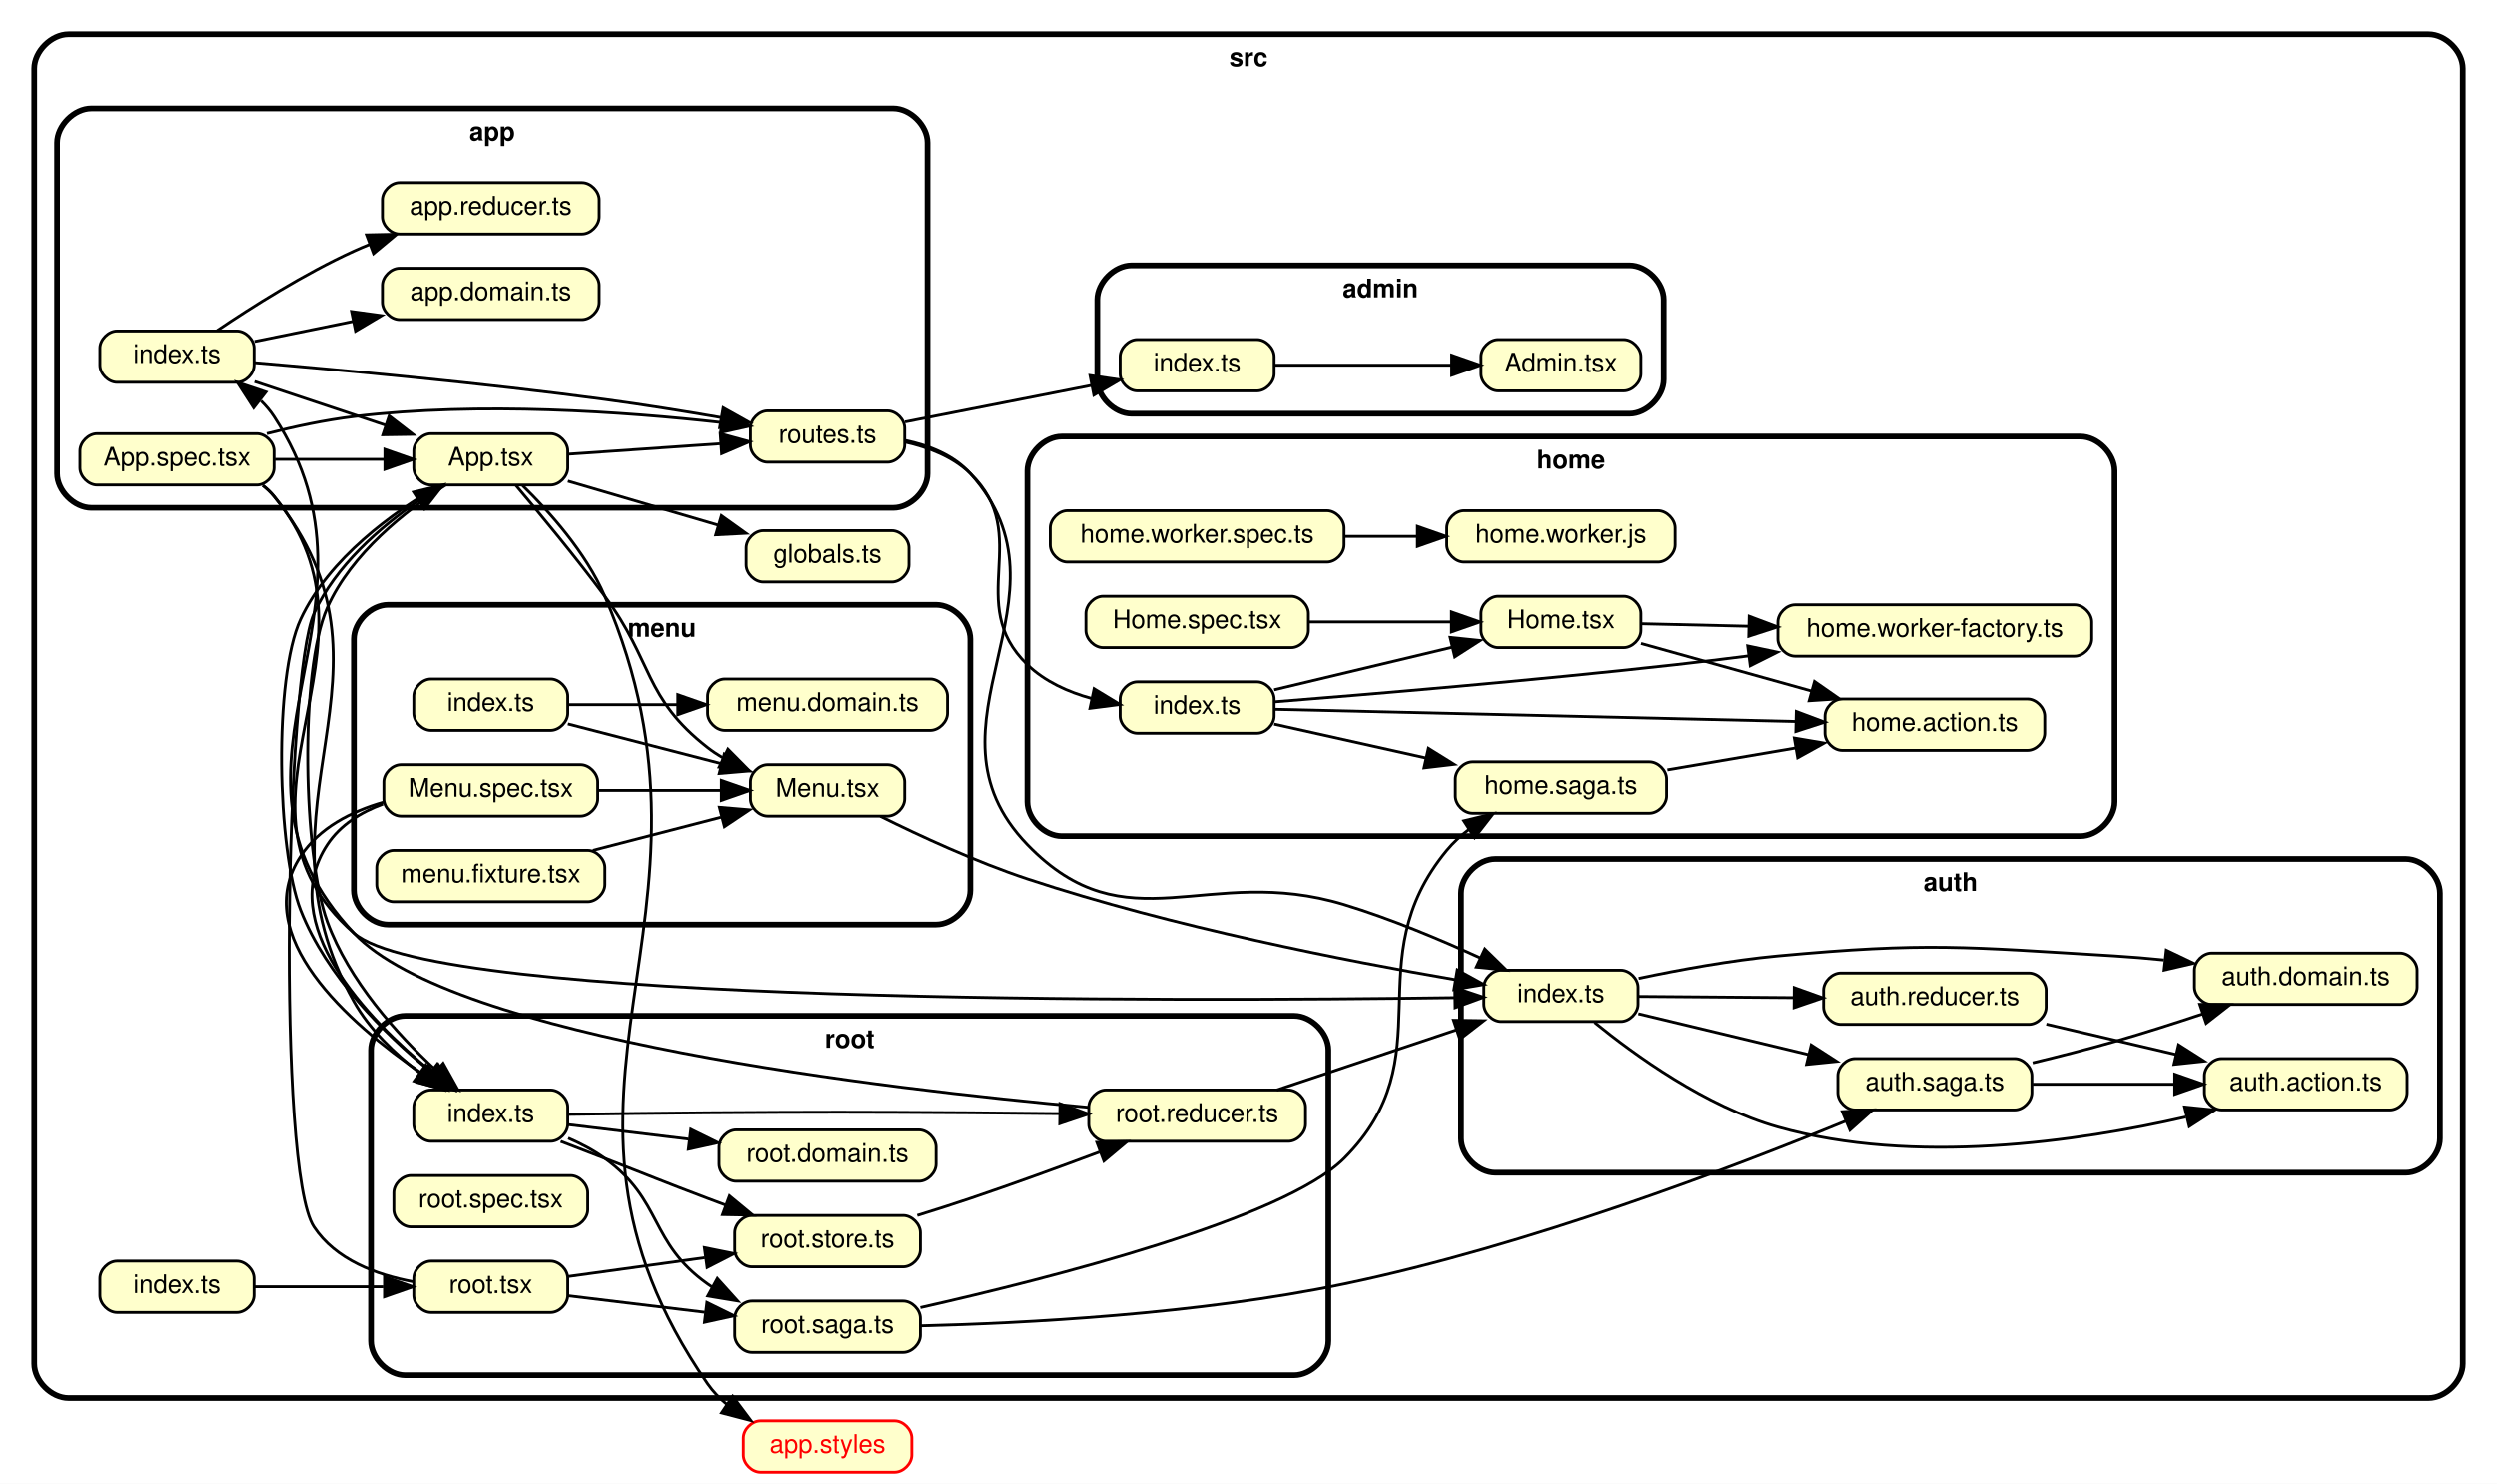
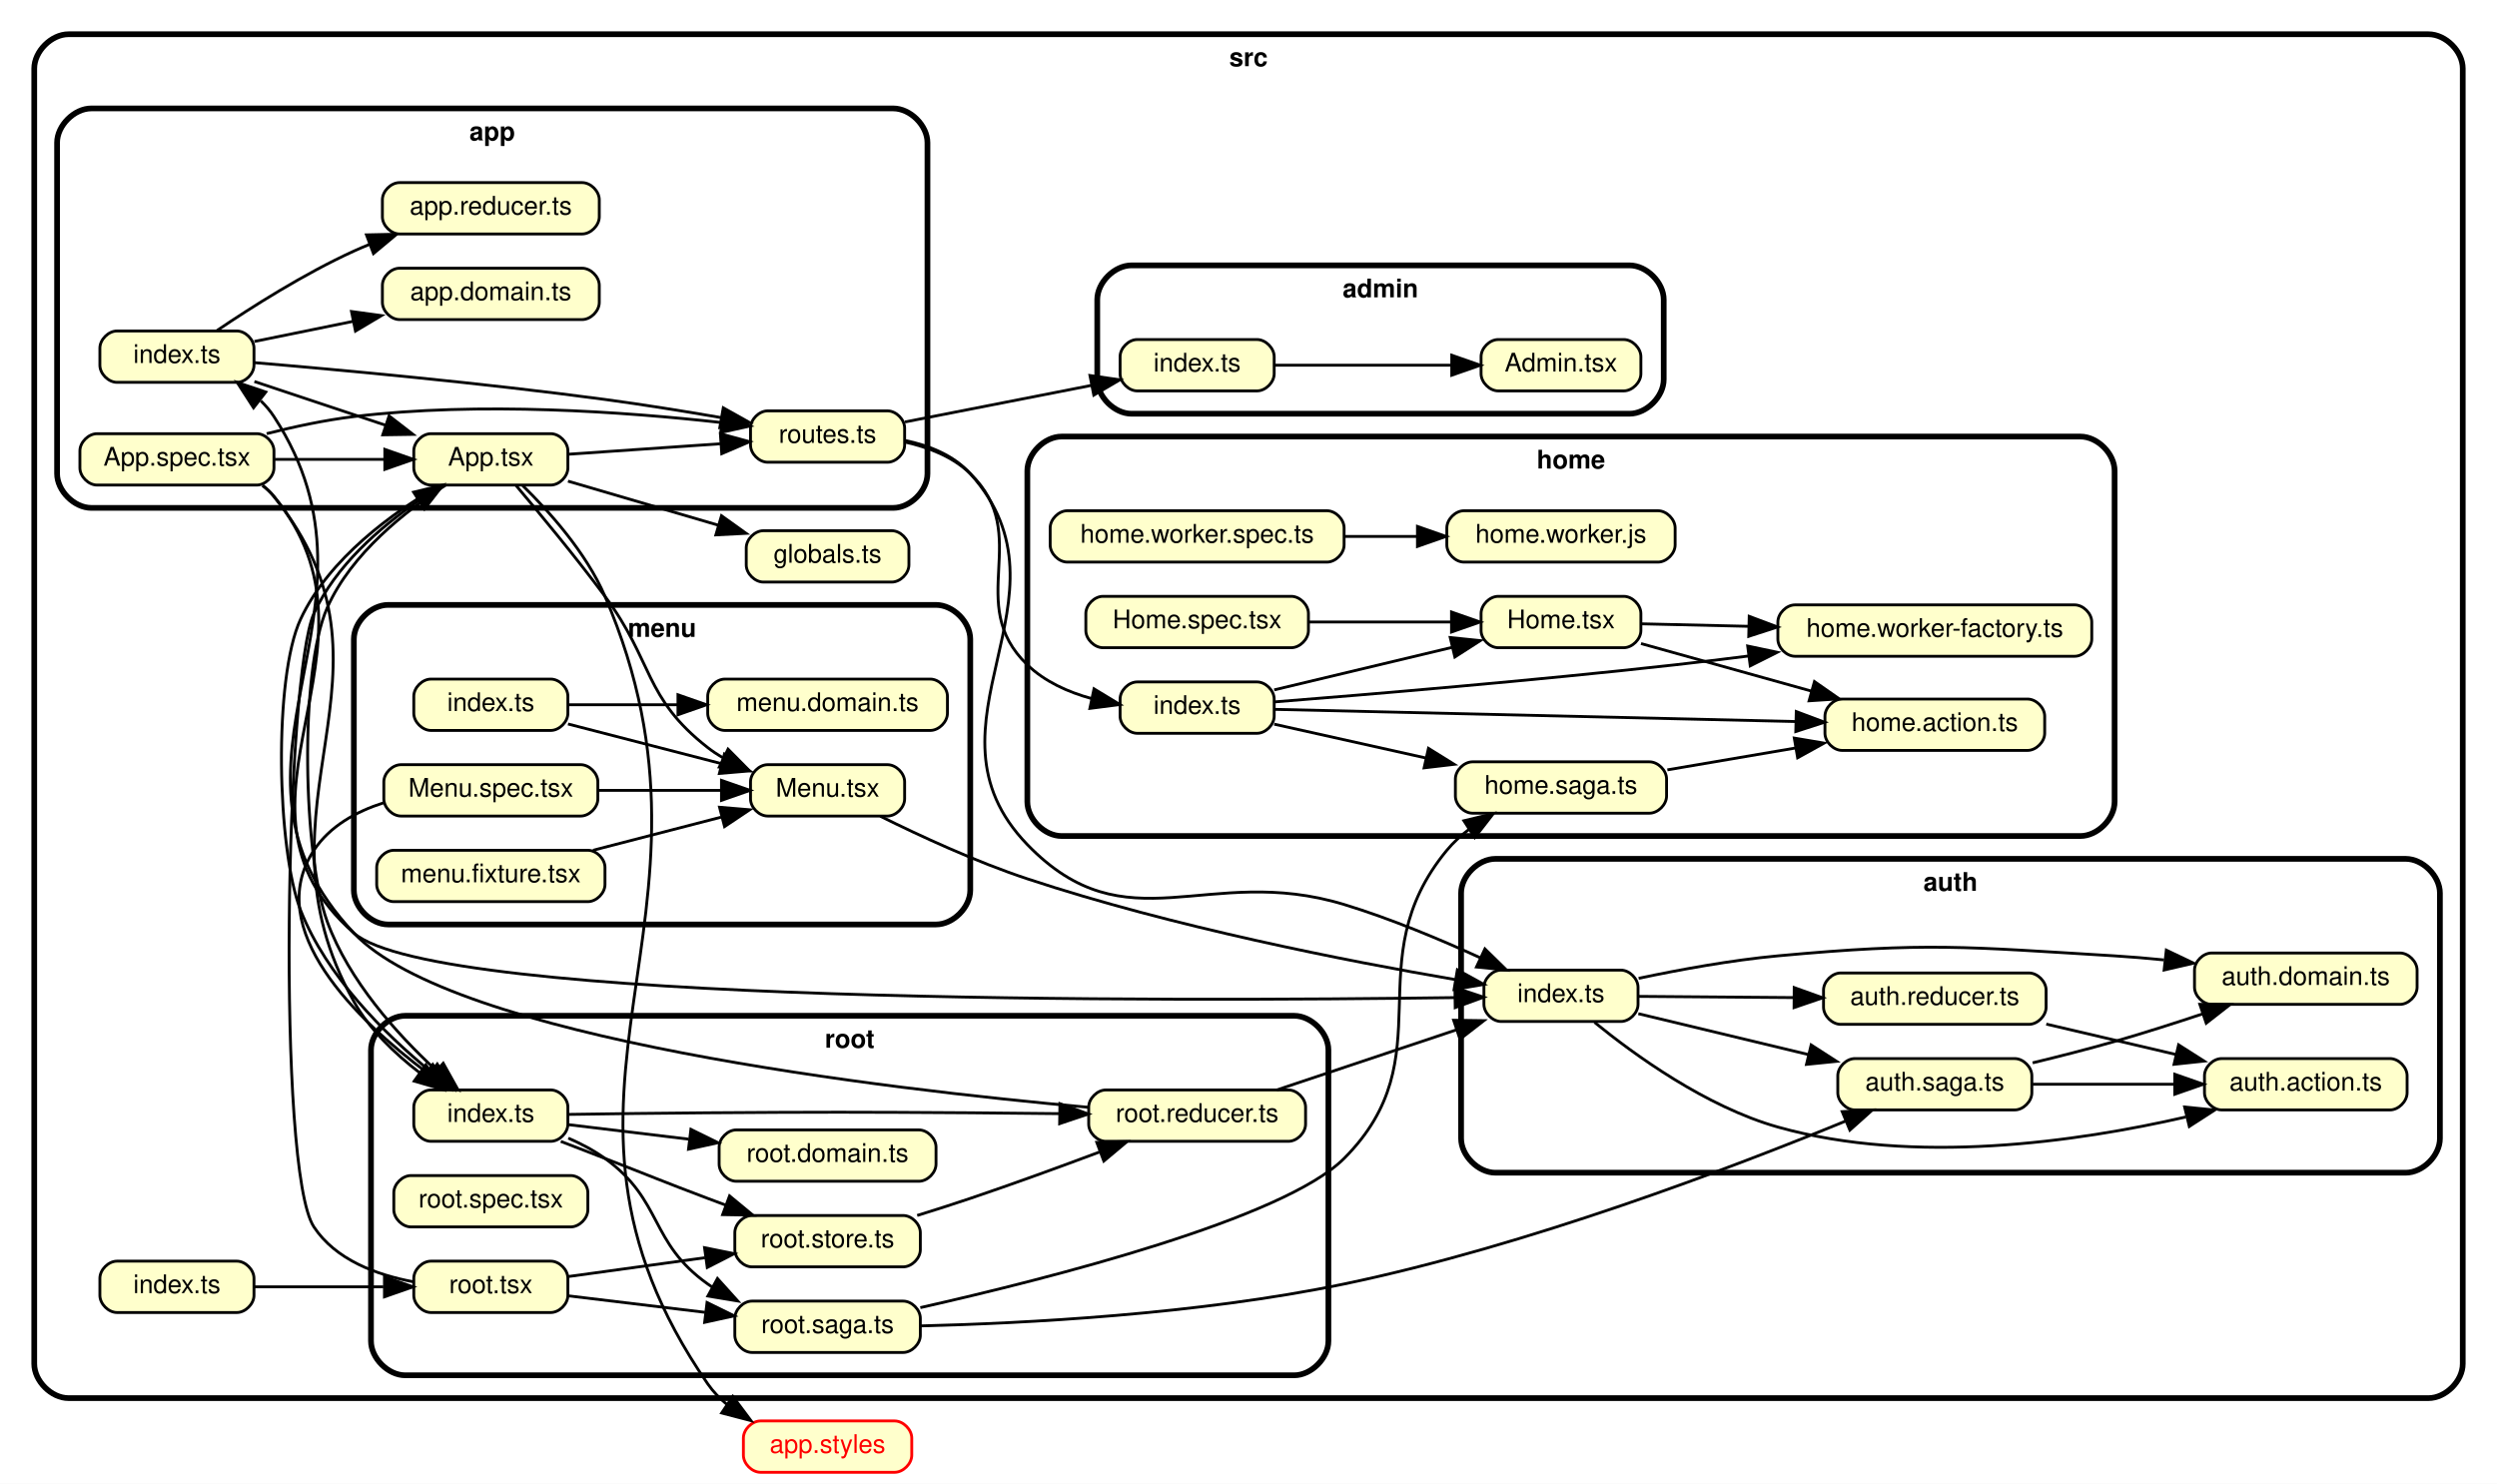
<svg xmlns="http://www.w3.org/2000/svg" xmlns:xlink="http://www.w3.org/1999/xlink" width="875pt" height="520pt" viewBox="0.00 0.00 875.00 520.00">
  <g id="graph0" class="graph" transform="scale(1 1) rotate(0) translate(4 516)">
    <polygon fill="white" stroke="none" points="-4,4 -4,-516 871,-516 871,4 -4,4" />
    <g id="clust1" class="cluster">
      <path fill="none" stroke="black" stroke-width="2" d="M20,-26C20,-26 847,-26 847,-26 853,-26 859,-32 859,-38 859,-38 859,-492 859,-492 859,-498 853,-504 847,-504 847,-504 20,-504 20,-504 14,-504 8,-498 8,-492 8,-492 8,-38 8,-38 8,-32 14,-26 20,-26" />
      <text text-anchor="middle" x="433.5" y="-492.8" font-family="Helvetica,sans-Serif" font-weight="bold" font-size="9.00">src</text>
    </g>
+     <g id="clust3" class="cluster">
+       <path fill="none" stroke="black" stroke-width="2" d="M28,-338C28,-338 309,-338 309,-338 315,-338 321,-344 321,-350 321,-350 321,-466 321,-466 321,-472 315,-478 309,-478 309,-478 28,-478 28,-478 22,-478 16,-472 16,-466 16,-466 16,-350 16,-350 16,-344 22,-338 28,-338" />
+       <text text-anchor="middle" x="168.5" y="-466.8" font-family="Helvetica,sans-Serif" font-weight="bold" font-size="9.00">app</text>
+     </g>
    <g id="clust2" class="cluster">
      <path fill="none" stroke="black" stroke-width="2" d="M392.5,-371C392.5,-371 567,-371 567,-371 573,-371 579,-377 579,-383 579,-383 579,-411 579,-411 579,-417 573,-423 567,-423 567,-423 392.5,-423 392.5,-423 386.5,-423 380.5,-417 380.5,-411 380.5,-411 380.5,-383 380.5,-383 380.5,-377 386.5,-371 392.5,-371" />
      <text text-anchor="middle" x="479.75" y="-411.8" font-family="Helvetica,sans-Serif" font-weight="bold" font-size="9.00">admin</text>
    </g>
-     <g id="clust3" class="cluster">
-       <path fill="none" stroke="black" stroke-width="2" d="M28,-338C28,-338 309,-338 309,-338 315,-338 321,-344 321,-350 321,-350 321,-466 321,-466 321,-472 315,-478 309,-478 309,-478 28,-478 28,-478 22,-478 16,-472 16,-466 16,-466 16,-350 16,-350 16,-344 22,-338 28,-338" />
-       <text text-anchor="middle" x="168.5" y="-466.8" font-family="Helvetica,sans-Serif" font-weight="bold" font-size="9.00">app</text>
+     <g id="clust5" class="cluster">
+       <path fill="none" stroke="black" stroke-width="2" d="M368,-223C368,-223 725,-223 725,-223 731,-223 737,-229 737,-235 737,-235 737,-351 737,-351 737,-357 731,-363 725,-363 725,-363 368,-363 368,-363 362,-363 356,-357 356,-351 356,-351 356,-235 356,-235 356,-229 362,-223 368,-223" />
+       <text text-anchor="middle" x="546.5" y="-351.8" font-family="Helvetica,sans-Serif" font-weight="bold" font-size="9.00">home</text>
    </g>
    <g id="clust4" class="cluster">
      <path fill="none" stroke="black" stroke-width="2" d="M520,-105C520,-105 839,-105 839,-105 845,-105 851,-111 851,-117 851,-117 851,-203 851,-203 851,-209 845,-215 839,-215 839,-215 520,-215 520,-215 514,-215 508,-209 508,-203 508,-203 508,-117 508,-117 508,-111 514,-105 520,-105" />
      <text text-anchor="middle" x="679.5" y="-203.8" font-family="Helvetica,sans-Serif" font-weight="bold" font-size="9.00">auth</text>
    </g>
-     <g id="clust5" class="cluster">
-       <path fill="none" stroke="black" stroke-width="2" d="M368,-223C368,-223 725,-223 725,-223 731,-223 737,-229 737,-235 737,-235 737,-351 737,-351 737,-357 731,-363 725,-363 725,-363 368,-363 368,-363 362,-363 356,-357 356,-351 356,-351 356,-235 356,-235 356,-229 362,-223 368,-223" />
-       <text text-anchor="middle" x="546.5" y="-351.8" font-family="Helvetica,sans-Serif" font-weight="bold" font-size="9.00">home</text>
+     <g id="clust7" class="cluster">
+       <path fill="none" stroke="black" stroke-width="2" d="M138,-34C138,-34 449.5,-34 449.5,-34 455.5,-34 461.5,-40 461.5,-46 461.5,-46 461.5,-148 461.5,-148 461.5,-154 455.5,-160 449.5,-160 449.5,-160 138,-160 138,-160 132,-160 126,-154 126,-148 126,-148 126,-46 126,-46 126,-40 132,-34 138,-34" />
+       <text text-anchor="middle" x="293.75" y="-148.8" font-family="Helvetica,sans-Serif" font-weight="bold" font-size="9.00">root</text>
    </g>
    <g id="clust6" class="cluster">
      <path fill="none" stroke="black" stroke-width="2" d="M132,-192C132,-192 324,-192 324,-192 330,-192 336,-198 336,-204 336,-204 336,-292 336,-292 336,-298 330,-304 324,-304 324,-304 132,-304 132,-304 126,-304 120,-298 120,-292 120,-292 120,-204 120,-204 120,-198 126,-192 132,-192" />
      <text text-anchor="middle" x="228" y="-292.8" font-family="Helvetica,sans-Serif" font-weight="bold" font-size="9.00">menu</text>
-     </g>
-     <g id="clust7" class="cluster">
-       <path fill="none" stroke="black" stroke-width="2" d="M138,-34C138,-34 449.5,-34 449.5,-34 455.5,-34 461.5,-40 461.5,-46 461.5,-46 461.5,-148 461.5,-148 461.5,-154 455.5,-160 449.5,-160 449.5,-160 138,-160 138,-160 132,-160 126,-154 126,-148 126,-148 126,-46 126,-46 126,-40 132,-34 138,-34" />
-       <text text-anchor="middle" x="293.75" y="-148.8" font-family="Helvetica,sans-Serif" font-weight="bold" font-size="9.00">root</text>
    </g>
    <g id="node1" class="node">
      <path fill="#ffffcc" stroke="red" d="M309.5,-18C309.5,-18 262.5,-18 262.5,-18 259.5,-18 256.5,-15 256.5,-12 256.5,-12 256.5,-6 256.5,-6 256.5,-3 259.5,-0 262.5,-0 262.5,-0 309.5,-0 309.5,-0 312.5,-0 315.5,-3 315.5,-6 315.5,-6 315.5,-12 315.5,-12 315.5,-15 312.5,-18 309.5,-18" />
      <text text-anchor="middle" x="286" y="-6.8" font-family="Helvetica,sans-Serif" font-size="9.00" fill="red">app.styles</text>
    </g>
    <g id="node2" class="node">
      <g id="a_node2">
        <a xlink:href="src/admin/Admin.tsx" xlink:title="Admin.tsx">
          <path fill="#ffffcc" stroke="black" d="M565,-397C565,-397 521,-397 521,-397 518,-397 515,-394 515,-391 515,-391 515,-385 515,-385 515,-382 518,-379 521,-379 521,-379 565,-379 565,-379 568,-379 571,-382 571,-385 571,-385 571,-391 571,-391 571,-394 568,-397 565,-397" />
          <text text-anchor="middle" x="543" y="-385.8" font-family="Helvetica,sans-Serif" font-size="9.00">Admin.tsx</text>
        </a>
      </g>
    </g>
    <g id="node3" class="node">
      <g id="a_node3">
        <a xlink:href="src/admin/index.ts" xlink:title="index.ts">
          <path fill="#ffffcc" stroke="black" d="M436.5,-397C436.5,-397 394.5,-397 394.5,-397 391.5,-397 388.5,-394 388.5,-391 388.5,-391 388.5,-385 388.5,-385 388.5,-382 391.5,-379 394.5,-379 394.5,-379 436.5,-379 436.5,-379 439.5,-379 442.5,-382 442.5,-385 442.5,-385 442.5,-391 442.5,-391 442.5,-394 439.5,-397 436.5,-397" />
          <text text-anchor="middle" x="415.5" y="-385.8" font-family="Helvetica,sans-Serif" font-size="9.00">index.ts</text>
        </a>
      </g>
    </g>
    <g id="edge1" class="edge">
      <path fill="none" stroke="black" d="M442.504,-388C460.479,-388 484.665,-388 504.69,-388" />
      <polygon fill="black" stroke="black" points="504.727,-391.5 514.727,-388 504.727,-384.5 504.727,-391.5" />
    </g>
    <g id="node4" class="node">
      <g id="a_node4">
        <a xlink:href="src/app/App.spec.tsx" xlink:title="App.spec.tsx">
          <path fill="#ffffcc" stroke="black" d="M86,-364C86,-364 30,-364 30,-364 27,-364 24,-361 24,-358 24,-358 24,-352 24,-352 24,-349 27,-346 30,-346 30,-346 86,-346 86,-346 89,-346 92,-349 92,-352 92,-352 92,-358 92,-358 92,-361 89,-364 86,-364" />
          <text text-anchor="middle" x="58" y="-352.8" font-family="Helvetica,sans-Serif" font-size="9.00">App.spec.tsx</text>
        </a>
      </g>
    </g>
    <g id="node5" class="node">
      <g id="a_node5">
        <a xlink:href="src/app/App.tsx" xlink:title="App.tsx">
          <path fill="#ffffcc" stroke="black" d="M189,-364C189,-364 147,-364 147,-364 144,-364 141,-361 141,-358 141,-358 141,-352 141,-352 141,-349 144,-346 147,-346 147,-346 189,-346 189,-346 192,-346 195,-349 195,-352 195,-352 195,-358 195,-358 195,-361 192,-364 189,-364" />
          <text text-anchor="middle" x="168" y="-352.8" font-family="Helvetica,sans-Serif" font-size="9.00">App.tsx</text>
        </a>
      </g>
    </g>
    <g id="edge4" class="edge">
      <path fill="none" stroke="black" d="M92.285,-355C104.487,-355 118.352,-355 130.797,-355" />
      <polygon fill="black" stroke="black" points="130.85,-358.5 140.85,-355 130.85,-351.5 130.85,-358.5" />
    </g>
    <g id="node9" class="node">
      <g id="a_node9">
        <a xlink:href="src/app/routes.ts" xlink:title="routes.ts">
          <path fill="#ffffcc" stroke="black" d="M307,-372C307,-372 265,-372 265,-372 262,-372 259,-369 259,-366 259,-366 259,-360 259,-360 259,-357 262,-354 265,-354 265,-354 307,-354 307,-354 310,-354 313,-357 313,-360 313,-360 313,-366 313,-366 313,-369 310,-372 307,-372" />
          <text text-anchor="middle" x="286" y="-360.8" font-family="Helvetica,sans-Serif" font-size="9.00">routes.ts</text>
        </a>
      </g>
    </g>
    <g id="edge5" class="edge">
      <path fill="none" stroke="black" d="M89.452,-364.016C99.128,-366.467 109.931,-368.78 120,-370 164.048,-375.336 215.136,-371.663 248.657,-367.923" />
      <polygon fill="black" stroke="black" points="249.37,-371.363 258.892,-366.717 248.551,-364.411 249.37,-371.363" />
    </g>
    <g id="node14" class="node">
      <g id="a_node14">
        <a xlink:href="src/auth/index.ts" xlink:title="index.ts">
          <path fill="#ffffcc" stroke="black" d="M564,-176C564,-176 522,-176 522,-176 519,-176 516,-173 516,-170 516,-170 516,-164 516,-164 516,-161 519,-158 522,-158 522,-158 564,-158 564,-158 567,-158 570,-161 570,-164 570,-164 570,-170 570,-170 570,-173 567,-176 564,-176" />
          <text text-anchor="middle" x="543" y="-164.8" font-family="Helvetica,sans-Serif" font-size="9.00">index.ts</text>
        </a>
      </g>
    </g>
    <g id="edge2" class="edge">
      <path fill="none" stroke="black" d="M88.003,-345.83C89.475,-344.698 90.827,-343.427 92,-342 135.911,-288.608 68.071,-234.632 120,-189 148.617,-163.853 408.614,-165.03 505.677,-166.369" />
      <polygon fill="black" stroke="black" points="505.835,-169.871 515.885,-166.519 505.938,-162.872 505.835,-169.871" />
    </g>
    <g id="node30" class="node">
      <g id="a_node30">
        <a xlink:href="src/root/index.ts" xlink:title="index.ts">
          <path fill="#ffffcc" stroke="black" d="M189,-134C189,-134 147,-134 147,-134 144,-134 141,-131 141,-128 141,-128 141,-122 141,-122 141,-119 144,-116 147,-116 147,-116 189,-116 189,-116 192,-116 195,-119 195,-122 195,-122 195,-128 195,-128 195,-131 192,-134 189,-134" />
          <text text-anchor="middle" x="168" y="-122.8" font-family="Helvetica,sans-Serif" font-size="9.00">index.ts</text>
        </a>
      </g>
    </g>
    <g id="edge3" class="edge">
      <path fill="none" stroke="black" d="M88.044,-345.862C89.505,-344.722 90.844,-343.441 92,-342 141.845,-279.881 81.03,-234.459 120,-165 125.505,-155.188 134.401,-146.696 142.98,-140.092" />
      <polygon fill="black" stroke="black" points="145.213,-142.798 151.316,-134.137 141.144,-137.102 145.213,-142.798" />
    </g>
    <g id="edge9" class="edge">
      <path fill="none" stroke="black" d="M179.175,-345.794C188.35,-336.846 201.385,-322.388 208,-307 256.857,-193.351 173.742,-132.818 244,-31 245.881,-28.274 248.211,-25.857 250.798,-23.72" />
      <polygon fill="black" stroke="black" points="252.789,-26.599 259.139,-18.118 248.886,-20.788 252.789,-26.599" />
    </g>
    <g id="edge10" class="edge">
      <path fill="none" stroke="black" d="M195.033,-356.795C210.743,-357.879 231.003,-359.276 248.319,-360.47" />
      <polygon fill="black" stroke="black" points="248.436,-363.987 258.653,-361.183 248.917,-357.003 248.436,-363.987" />
    </g>
    <g id="node15" class="node">
      <g id="a_node15">
        <a xlink:href="src/globals.ts" xlink:title="globals.ts">
          <path fill="#ffffcc" stroke="black" d="M308.5,-330C308.5,-330 263.5,-330 263.5,-330 260.5,-330 257.5,-327 257.5,-324 257.5,-324 257.5,-318 257.5,-318 257.5,-315 260.5,-312 263.5,-312 263.5,-312 308.5,-312 308.5,-312 311.5,-312 314.5,-315 314.5,-318 314.5,-318 314.5,-324 314.5,-324 314.5,-327 311.5,-330 308.5,-330" />
          <text text-anchor="middle" x="286" y="-318.8" font-family="Helvetica,sans-Serif" font-size="9.00">globals.ts</text>
        </a>
      </g>
    </g>
    <g id="edge6" class="edge">
      <path fill="none" stroke="black" d="M195.033,-347.37C210.556,-342.82 230.522,-336.968 247.7,-331.933" />
      <polygon fill="black" stroke="black" points="248.825,-335.25 257.437,-329.079 246.856,-328.533 248.825,-335.25" />
    </g>
    <g id="node26" class="node">
      <g id="a_node26">
        <a xlink:href="src/menu/Menu.tsx" xlink:title="Menu.tsx">
          <path fill="#ffffcc" stroke="black" d="M307,-248C307,-248 265,-248 265,-248 262,-248 259,-245 259,-242 259,-242 259,-236 259,-236 259,-233 262,-230 265,-230 265,-230 307,-230 307,-230 310,-230 313,-233 313,-236 313,-236 313,-242 313,-242 313,-245 310,-248 307,-248" />
          <text text-anchor="middle" x="286" y="-236.8" font-family="Helvetica,sans-Serif" font-size="9.00">Menu.tsx</text>
        </a>
      </g>
    </g>
    <g id="edge7" class="edge">
      <path fill="none" stroke="black" d="M176.714,-345.983C184.759,-336.472 197.619,-320.957 208,-307 224.994,-284.151 221.547,-271.514 244,-254 245.614,-252.741 247.343,-251.581 249.146,-250.513" />
      <polygon fill="black" stroke="black" points="251.126,-253.441 258.574,-245.906 248.053,-247.152 251.126,-253.441" />
    </g>
    <g id="edge8" class="edge">
      <path fill="none" stroke="black" d="M149.989,-345.825C133.87,-336.493 111.293,-320.374 101.333,-299 91.759,-278.454 93.063,-218.104 101.333,-197 110.406,-173.848 130.807,-153.689 146.668,-140.638" />
      <polygon fill="black" stroke="black" points="149.222,-143.082 154.912,-134.145 144.89,-137.583 149.222,-143.082" />
      <path fill="none" stroke="black" d="M152.209,-345.997C138.342,-337.089 119.104,-322.043 110.667,-303 100.765,-280.651 102.279,-215.96 110.667,-193 118.214,-172.341 135.112,-153.62 148.618,-141.076" />
      <polygon fill="black" stroke="black" points="151.32,-143.357 156.476,-134.101 146.674,-138.122 151.32,-143.357" />
    </g>
    <g id="node6" class="node">
      <g id="a_node6">
        <a xlink:href="src/app/app.domain.ts" xlink:title="app.domain.ts">
          <path fill="#ffffcc" stroke="black" d="M200,-422C200,-422 136,-422 136,-422 133,-422 130,-419 130,-416 130,-416 130,-410 130,-410 130,-407 133,-404 136,-404 136,-404 200,-404 200,-404 203,-404 206,-407 206,-410 206,-410 206,-416 206,-416 206,-419 203,-422 200,-422" />
          <text text-anchor="middle" x="168" y="-410.8" font-family="Helvetica,sans-Serif" font-size="9.00">app.domain.ts</text>
        </a>
      </g>
    </g>
    <g id="node7" class="node">
      <g id="a_node7">
        <a xlink:href="src/app/app.reducer.ts" xlink:title="app.reducer.ts">
          <path fill="#ffffcc" stroke="black" d="M200,-452C200,-452 136,-452 136,-452 133,-452 130,-449 130,-446 130,-446 130,-440 130,-440 130,-437 133,-434 136,-434 136,-434 200,-434 200,-434 203,-434 206,-437 206,-440 206,-440 206,-446 206,-446 206,-449 203,-452 200,-452" />
          <text text-anchor="middle" x="168" y="-440.8" font-family="Helvetica,sans-Serif" font-size="9.00">app.reducer.ts</text>
        </a>
      </g>
    </g>
    <g id="node8" class="node">
      <g id="a_node8">
        <a xlink:href="src/app/index.ts" xlink:title="index.ts">
          <path fill="#ffffcc" stroke="black" d="M79,-400C79,-400 37,-400 37,-400 34,-400 31,-397 31,-394 31,-394 31,-388 31,-388 31,-385 34,-382 37,-382 37,-382 79,-382 79,-382 82,-382 85,-385 85,-388 85,-388 85,-394 85,-394 85,-397 82,-400 79,-400" />
          <text text-anchor="middle" x="58" y="-388.8" font-family="Helvetica,sans-Serif" font-size="9.00">index.ts</text>
        </a>
      </g>
    </g>
    <g id="edge11" class="edge">
      <path fill="none" stroke="black" d="M85.144,-382.285C98.971,-377.676 116.153,-371.949 131.2,-366.933" />
      <polygon fill="black" stroke="black" points="132.343,-370.242 140.723,-363.759 130.129,-363.601 132.343,-370.242" />
    </g>
    <g id="edge12" class="edge">
      <path fill="none" stroke="black" d="M85.144,-396.326C95.581,-398.452 107.93,-400.967 119.829,-403.391" />
      <polygon fill="black" stroke="black" points="119.17,-406.829 129.667,-405.395 120.567,-399.969 119.17,-406.829" />
    </g>
    <g id="edge13" class="edge">
      <path fill="none" stroke="black" d="M72.066,-400.178C84.091,-408.314 102.639,-420.099 120,-428 121.783,-428.812 123.623,-429.598 125.495,-430.357" />
      <polygon fill="black" stroke="black" points="124.419,-433.691 135.012,-433.916 126.871,-427.135 124.419,-433.691" />
    </g>
    <g id="edge14" class="edge">
      <path fill="none" stroke="black" d="M85.17,-388.899C114.975,-386.383 165.099,-381.774 208,-376 221.358,-374.202 235.955,-371.84 248.813,-369.623" />
      <polygon fill="black" stroke="black" points="249.45,-373.065 258.695,-367.89 248.24,-366.17 249.45,-373.065" />
    </g>
    <g id="edge15" class="edge">
      <path fill="none" stroke="black" d="M313.109,-368.119C331.931,-371.81 357.574,-376.838 378.362,-380.914" />
      <polygon fill="black" stroke="black" points="377.939,-384.398 388.426,-382.887 379.286,-377.529 377.939,-384.398" />
    </g>
    <g id="edge16" class="edge">
      <path fill="none" stroke="black" d="M313.112,-361.641C321.529,-359.893 330.176,-356.481 336,-350 375.073,-306.519 315.38,-262.039 356,-220 390.888,-183.893 418.962,-213.604 467,-199 483.287,-194.049 500.822,-186.688 514.838,-180.274" />
      <polygon fill="black" stroke="black" points="516.345,-183.433 523.921,-176.027 513.38,-177.093 516.345,-183.433" />
    </g>
    <g id="node23" class="node">
      <g id="a_node23">
        <a xlink:href="src/home/index.ts" xlink:title="index.ts">
          <path fill="#ffffcc" stroke="black" d="M436.5,-277C436.5,-277 394.5,-277 394.5,-277 391.5,-277 388.5,-274 388.5,-271 388.5,-271 388.5,-265 388.5,-265 388.5,-262 391.5,-259 394.5,-259 394.5,-259 436.5,-259 436.5,-259 439.5,-259 442.5,-262 442.5,-265 442.5,-265 442.5,-271 442.5,-271 442.5,-274 439.5,-277 436.5,-277" />
          <text text-anchor="middle" x="415.5" y="-265.8" font-family="Helvetica,sans-Serif" font-size="9.00">index.ts</text>
        </a>
      </g>
    </g>
    <g id="edge17" class="edge">
      <path fill="none" stroke="black" d="M313.134,-361.063C321.352,-359.249 329.871,-355.943 336,-350 358.309,-328.366 333.601,-304.541 356,-283 362.125,-277.11 370.235,-273.446 378.46,-271.189" />
      <polygon fill="black" stroke="black" points="379.365,-274.575 388.423,-269.078 377.914,-267.727 379.365,-274.575" />
    </g>
    <g id="node10" class="node">
      <g id="a_node10">
        <a xlink:href="src/auth/auth.action.ts" xlink:title="auth.action.ts">
          <path fill="#ffffcc" stroke="black" d="M833.5,-145C833.5,-145 774.5,-145 774.5,-145 771.5,-145 768.5,-142 768.5,-139 768.5,-139 768.5,-133 768.5,-133 768.5,-130 771.5,-127 774.5,-127 774.5,-127 833.5,-127 833.5,-127 836.5,-127 839.5,-130 839.5,-133 839.5,-133 839.5,-139 839.5,-139 839.5,-142 836.5,-145 833.5,-145" />
          <text text-anchor="middle" x="804" y="-133.8" font-family="Helvetica,sans-Serif" font-size="9.00">auth.action.ts</text>
        </a>
      </g>
    </g>
    <g id="node11" class="node">
      <g id="a_node11">
        <a xlink:href="src/auth/auth.domain.ts" xlink:title="auth.domain.ts">
          <path fill="#ffffcc" stroke="black" d="M837,-182C837,-182 771,-182 771,-182 768,-182 765,-179 765,-176 765,-176 765,-170 765,-170 765,-167 768,-164 771,-164 771,-164 837,-164 837,-164 840,-164 843,-167 843,-170 843,-170 843,-176 843,-176 843,-179 840,-182 837,-182" />
          <text text-anchor="middle" x="804" y="-170.8" font-family="Helvetica,sans-Serif" font-size="9.00">auth.domain.ts</text>
        </a>
      </g>
    </g>
    <g id="node12" class="node">
      <g id="a_node12">
        <a xlink:href="src/auth/auth.reducer.ts" xlink:title="auth.reducer.ts">
          <path fill="#ffffcc" stroke="black" d="M707,-175C707,-175 641,-175 641,-175 638,-175 635,-172 635,-169 635,-169 635,-163 635,-163 635,-160 638,-157 641,-157 641,-157 707,-157 707,-157 710,-157 713,-160 713,-163 713,-163 713,-169 713,-169 713,-172 710,-175 707,-175" />
          <text text-anchor="middle" x="674" y="-163.8" font-family="Helvetica,sans-Serif" font-size="9.00">auth.reducer.ts</text>
        </a>
      </g>
    </g>
    <g id="edge18" class="edge">
      <path fill="none" stroke="black" d="M713.058,-157.08C727.308,-153.74 743.624,-149.916 758.413,-146.45" />
      <polygon fill="black" stroke="black" points="759.425,-149.808 768.363,-144.118 757.828,-142.992 759.425,-149.808" />
    </g>
    <g id="node13" class="node">
      <g id="a_node13">
        <a xlink:href="src/auth/auth.saga.ts" xlink:title="auth.saga.ts">
          <path fill="#ffffcc" stroke="black" d="M702,-145C702,-145 646,-145 646,-145 643,-145 640,-142 640,-139 640,-139 640,-133 640,-133 640,-130 643,-127 646,-127 646,-127 702,-127 702,-127 705,-127 708,-130 708,-133 708,-133 708,-139 708,-139 708,-142 705,-145 702,-145" />
          <text text-anchor="middle" x="674" y="-133.8" font-family="Helvetica,sans-Serif" font-size="9.00">auth.saga.ts</text>
        </a>
      </g>
    </g>
    <g id="edge19" class="edge">
      <path fill="none" stroke="black" d="M708.296,-136C723.366,-136 741.411,-136 757.689,-136" />
      <polygon fill="black" stroke="black" points="758.082,-139.5 768.082,-136 758.082,-132.5 758.082,-139.5" />
    </g>
    <g id="edge20" class="edge">
      <path fill="none" stroke="black" d="M708.278,-143.504C717.612,-145.757 727.739,-148.341 737,-151 747.1,-153.9 757.958,-157.369 767.892,-160.686" />
      <polygon fill="black" stroke="black" points="766.861,-164.033 777.456,-163.926 769.107,-157.403 766.861,-164.033" />
    </g>
    <g id="edge21" class="edge">
      <path fill="none" stroke="black" d="M554.759,-157.697C568.551,-146.448 593.715,-128.136 619,-121 666.79,-107.512 724.129,-115.844 761.955,-124.526" />
      <polygon fill="black" stroke="black" points="761.54,-128.026 772.082,-126.965 763.18,-121.22 761.54,-128.026" />
    </g>
    <g id="edge22" class="edge">
      <path fill="none" stroke="black" d="M570.212,-173.121C584.538,-176.155 602.645,-179.487 619,-181 671.221,-185.832 684.651,-184.161 737,-181 742.617,-180.661 748.487,-180.161 754.312,-179.573" />
      <polygon fill="black" stroke="black" points="755.122,-183.006 764.681,-178.437 754.36,-176.047 755.122,-183.006" />
    </g>
    <g id="edge23" class="edge">
      <path fill="none" stroke="black" d="M570.105,-166.798C585.759,-166.676 606.156,-166.518 624.658,-166.375" />
      <polygon fill="black" stroke="black" points="624.727,-169.874 634.7,-166.297 624.673,-162.875 624.727,-169.874" />
    </g>
    <g id="edge24" class="edge">
      <path fill="none" stroke="black" d="M570.105,-160.727C587.236,-156.61 610.048,-151.128 629.839,-146.372" />
      <polygon fill="black" stroke="black" points="630.664,-149.773 639.57,-144.034 629.029,-142.967 630.664,-149.773" />
    </g>
    <g id="node16" class="node">
      <g id="a_node16">
        <a xlink:href="src/home/Home.spec.tsx" xlink:title="Home.spec.tsx">
          <path fill="#ffffcc" stroke="black" d="M448.5,-307C448.5,-307 382.5,-307 382.5,-307 379.5,-307 376.5,-304 376.5,-301 376.5,-301 376.5,-295 376.5,-295 376.5,-292 379.5,-289 382.5,-289 382.5,-289 448.5,-289 448.5,-289 451.5,-289 454.5,-292 454.5,-295 454.5,-295 454.5,-301 454.5,-301 454.5,-304 451.5,-307 448.5,-307" />
          <text text-anchor="middle" x="415.5" y="-295.8" font-family="Helvetica,sans-Serif" font-size="9.00">Home.spec.tsx</text>
        </a>
      </g>
    </g>
    <g id="node17" class="node">
      <g id="a_node17">
        <a xlink:href="src/home/Home.tsx" xlink:title="Home.tsx">
          <path fill="#ffffcc" stroke="black" d="M565,-307C565,-307 521,-307 521,-307 518,-307 515,-304 515,-301 515,-301 515,-295 515,-295 515,-292 518,-289 521,-289 521,-289 565,-289 565,-289 568,-289 571,-292 571,-295 571,-295 571,-301 571,-301 571,-304 568,-307 565,-307" />
          <text text-anchor="middle" x="543" y="-295.8" font-family="Helvetica,sans-Serif" font-size="9.00">Home.tsx</text>
        </a>
      </g>
    </g>
    <g id="edge25" class="edge">
      <path fill="none" stroke="black" d="M454.836,-298C470.532,-298 488.643,-298 504.276,-298" />
      <polygon fill="black" stroke="black" points="504.643,-301.5 514.643,-298 504.643,-294.5 504.643,-301.5" />
    </g>
    <g id="node18" class="node">
      <g id="a_node18">
        <a xlink:href="src/home/home.action.ts" xlink:title="home.action.ts">
          <path fill="#ffffcc" stroke="black" d="M706.5,-271C706.5,-271 641.5,-271 641.5,-271 638.5,-271 635.5,-268 635.5,-265 635.5,-265 635.5,-259 635.5,-259 635.5,-256 638.5,-253 641.5,-253 641.5,-253 706.5,-253 706.5,-253 709.5,-253 712.5,-256 712.5,-259 712.5,-259 712.5,-265 712.5,-265 712.5,-268 709.5,-271 706.5,-271" />
          <text text-anchor="middle" x="674" y="-259.8" font-family="Helvetica,sans-Serif" font-size="9.00">home.action.ts</text>
        </a>
      </g>
    </g>
    <g id="edge26" class="edge">
      <path fill="none" stroke="black" d="M571.043,-290.453C588.36,-285.62 611.191,-279.249 630.857,-273.761" />
      <polygon fill="black" stroke="black" points="631.82,-277.126 640.512,-271.067 629.939,-270.383 631.82,-277.126" />
    </g>
    <g id="node20" class="node">
      <g id="a_node20">
        <a xlink:href="src/home/home.worker-factory.ts" xlink:title="home.worker-factory.ts">
          <path fill="#ffffcc" stroke="black" d="M723,-304C723,-304 625,-304 625,-304 622,-304 619,-301 619,-298 619,-298 619,-292 619,-292 619,-289 622,-286 625,-286 625,-286 723,-286 723,-286 726,-286 729,-289 729,-292 729,-292 729,-298 729,-298 729,-301 726,-304 723,-304" />
          <text text-anchor="middle" x="674" y="-292.8" font-family="Helvetica,sans-Serif" font-size="9.00">home.worker-factory.ts</text>
        </a>
      </g>
    </g>
    <g id="edge27" class="edge">
      <path fill="none" stroke="black" d="M571.043,-297.371C582.111,-297.114 595.431,-296.804 608.738,-296.494" />
      <polygon fill="black" stroke="black" points="608.958,-299.99 618.874,-296.259 608.795,-292.992 608.958,-299.99" />
    </g>
    <g id="node19" class="node">
      <g id="a_node19">
        <a xlink:href="src/home/home.saga.ts" xlink:title="home.saga.ts">
          <path fill="#ffffcc" stroke="black" d="M574,-249C574,-249 512,-249 512,-249 509,-249 506,-246 506,-243 506,-243 506,-237 506,-237 506,-234 509,-231 512,-231 512,-231 574,-231 574,-231 577,-231 580,-234 580,-237 580,-237 580,-243 580,-243 580,-246 577,-249 574,-249" />
          <text text-anchor="middle" x="543" y="-237.8" font-family="Helvetica,sans-Serif" font-size="9.00">home.saga.ts</text>
        </a>
      </g>
    </g>
    <g id="edge28" class="edge">
      <path fill="none" stroke="black" d="M580.277,-246.187C594.203,-248.562 610.316,-251.31 625.164,-253.842" />
      <polygon fill="black" stroke="black" points="624.752,-257.322 635.199,-255.553 625.929,-250.422 624.752,-257.322" />
    </g>
    <g id="node21" class="node">
      <g id="a_node21">
        <a xlink:href="src/home/home.worker.js" xlink:title="home.worker.js">
          <path fill="#ffffcc" stroke="black" d="M577,-337C577,-337 509,-337 509,-337 506,-337 503,-334 503,-331 503,-331 503,-325 503,-325 503,-322 506,-319 509,-319 509,-319 577,-319 577,-319 580,-319 583,-322 583,-325 583,-325 583,-331 583,-331 583,-334 580,-337 577,-337" />
          <text text-anchor="middle" x="543" y="-325.8" font-family="Helvetica,sans-Serif" font-size="9.00">home.worker.js</text>
        </a>
      </g>
    </g>
    <g id="node22" class="node">
      <g id="a_node22">
        <a xlink:href="src/home/home.worker.spec.ts" xlink:title="home.worker.spec.ts">
          <path fill="#ffffcc" stroke="black" d="M461,-337C461,-337 370,-337 370,-337 367,-337 364,-334 364,-331 364,-331 364,-325 364,-325 364,-322 367,-319 370,-319 370,-319 461,-319 461,-319 464,-319 467,-322 467,-325 467,-325 467,-331 467,-331 467,-334 464,-337 461,-337" />
          <text text-anchor="middle" x="415.5" y="-325.8" font-family="Helvetica,sans-Serif" font-size="9.00">home.worker.spec.ts</text>
        </a>
      </g>
    </g>
    <g id="edge29" class="edge">
      <path fill="none" stroke="black" d="M467.184,-328C475.599,-328 484.316,-328 492.696,-328" />
      <polygon fill="black" stroke="black" points="492.709,-331.5 502.709,-328 492.709,-324.5 492.709,-331.5" />
    </g>
    <g id="edge30" class="edge">
      <path fill="none" stroke="black" d="M442.504,-274.216C460.561,-278.533 484.887,-284.347 504.965,-289.147" />
      <polygon fill="black" stroke="black" points="504.188,-292.56 514.727,-291.481 505.815,-285.752 504.188,-292.56" />
    </g>
    <g id="edge31" class="edge">
      <path fill="none" stroke="black" d="M442.506,-267.392C485.341,-266.39 571.358,-264.378 625.343,-263.115" />
      <polygon fill="black" stroke="black" points="625.446,-266.613 635.361,-262.88 625.282,-259.615 625.446,-266.613" />
    </g>
    <g id="edge32" class="edge">
      <path fill="none" stroke="black" d="M442.504,-262.198C457.819,-258.781 477.644,-254.358 495.562,-250.361" />
      <polygon fill="black" stroke="black" points="496.563,-253.724 505.561,-248.13 495.038,-246.892 496.563,-253.724" />
    </g>
    <g id="edge33" class="edge">
      <path fill="none" stroke="black" d="M442.777,-270.019C475.619,-272.622 533.532,-277.476 583,-283 591.332,-283.93 600.087,-284.992 608.729,-286.091" />
      <polygon fill="black" stroke="black" points="608.425,-289.58 618.791,-287.391 609.322,-282.638 608.425,-289.58" />
    </g>
    <g id="node24" class="node">
      <g id="a_node24">
        <a xlink:href="src/index.ts" xlink:title="index.ts">
          <path fill="#ffffcc" stroke="black" d="M79,-74C79,-74 37,-74 37,-74 34,-74 31,-71 31,-68 31,-68 31,-62 31,-62 31,-59 34,-56 37,-56 37,-56 79,-56 79,-56 82,-56 85,-59 85,-62 85,-62 85,-68 85,-68 85,-71 82,-74 79,-74" />
          <text text-anchor="middle" x="58" y="-62.8" font-family="Helvetica,sans-Serif" font-size="9.00">index.ts</text>
        </a>
      </g>
    </g>
    <g id="node36" class="node">
      <g id="a_node36">
        <a xlink:href="src/root/root.tsx" xlink:title="root.tsx">
          <path fill="#ffffcc" stroke="black" d="M189,-74C189,-74 147,-74 147,-74 144,-74 141,-71 141,-68 141,-68 141,-62 141,-62 141,-59 144,-56 147,-56 147,-56 189,-56 189,-56 192,-56 195,-59 195,-62 195,-62 195,-68 195,-68 195,-71 192,-74 189,-74" />
          <text text-anchor="middle" x="168" y="-62.8" font-family="Helvetica,sans-Serif" font-size="9.00">root.tsx</text>
        </a>
      </g>
    </g>
    <g id="edge34" class="edge">
      <path fill="none" stroke="black" d="M85.144,-65C98.707,-65 115.499,-65 130.338,-65" />
      <polygon fill="black" stroke="black" points="130.723,-68.5 140.723,-65 130.723,-61.5 130.723,-68.5" />
    </g>
    <g id="node25" class="node">
      <g id="a_node25">
        <a xlink:href="src/menu/Menu.spec.tsx" xlink:title="Menu.spec.tsx">
          <path fill="#ffffcc" stroke="black" d="M199.5,-248C199.5,-248 136.5,-248 136.5,-248 133.5,-248 130.5,-245 130.5,-242 130.5,-242 130.5,-236 130.5,-236 130.5,-233 133.5,-230 136.5,-230 136.5,-230 199.5,-230 199.5,-230 202.5,-230 205.5,-233 205.5,-236 205.5,-236 205.5,-242 205.5,-242 205.5,-245 202.5,-248 199.5,-248" />
          <text text-anchor="middle" x="168" y="-236.8" font-family="Helvetica,sans-Serif" font-size="9.00">Menu.spec.tsx</text>
        </a>
      </g>
    </g>
    <g id="edge36" class="edge">
      <path fill="none" stroke="black" d="M205.703,-239C219.455,-239 235.063,-239 248.772,-239" />
      <polygon fill="black" stroke="black" points="248.823,-242.5 258.823,-239 248.823,-235.5 248.823,-242.5" />
    </g>
    <g id="edge35" class="edge">
-       <path fill="none" stroke="black" d="M130.36,-234.878C119.026,-231.618 107.871,-225.915 101.333,-216 83.106,-188.358 118.031,-157.537 143.852,-139.792" />
-       <polygon fill="black" stroke="black" points="146.082,-142.514 152.504,-134.087 142.229,-136.67 146.082,-142.514" />
-       <path fill="none" stroke="black" d="M130.216,-234.23C122.432,-231.373 115.227,-226.916 110.667,-220 92.533,-192.499 124.206,-159.351 147.238,-140.369" />
-       <polygon fill="black" stroke="black" points="149.551,-143.002 155.224,-134.054 145.209,-137.512 149.551,-143.002" />
+       <path fill="none" stroke="black" d="M130.379,-234.63C120.758,-231.555 111.568,-226.444 106,-218 87.844,-190.466 121.124,-158.5 145.545,-140.123" />
+       <polygon fill="black" stroke="black" points="147.66,-142.914 153.715,-134.219 143.56,-137.24 147.66,-142.914" />
    </g>
    <g id="edge37" class="edge">
      <path fill="none" stroke="black" d="M304.471,-229.944C318.187,-223.134 337.922,-213.983 356,-208 406.933,-191.144 468.016,-179.185 505.926,-172.687" />
      <polygon fill="black" stroke="black" points="506.694,-176.107 515.976,-170.999 505.535,-169.204 506.694,-176.107" />
    </g>
    <g id="node27" class="node">
      <g id="a_node27">
        <a xlink:href="src/menu/index.ts" xlink:title="index.ts">
          <path fill="#ffffcc" stroke="black" d="M189,-278C189,-278 147,-278 147,-278 144,-278 141,-275 141,-272 141,-272 141,-266 141,-266 141,-263 144,-260 147,-260 147,-260 189,-260 189,-260 192,-260 195,-263 195,-266 195,-266 195,-272 195,-272 195,-275 192,-278 189,-278" />
          <text text-anchor="middle" x="168" y="-266.8" font-family="Helvetica,sans-Serif" font-size="9.00">index.ts</text>
        </a>
      </g>
    </g>
    <g id="edge38" class="edge">
      <path fill="none" stroke="black" d="M195.033,-262.267C210.891,-258.166 231.386,-252.866 248.808,-248.36" />
      <polygon fill="black" stroke="black" points="249.848,-251.706 258.653,-245.814 248.095,-244.929 249.848,-251.706" />
    </g>
    <g id="node28" class="node">
      <g id="a_node28">
        <a xlink:href="src/menu/menu.domain.ts" xlink:title="menu.domain.ts">
          <path fill="#ffffcc" stroke="black" d="M322,-278C322,-278 250,-278 250,-278 247,-278 244,-275 244,-272 244,-272 244,-266 244,-266 244,-263 247,-260 250,-260 250,-260 322,-260 322,-260 325,-260 328,-263 328,-266 328,-266 328,-272 328,-272 328,-275 325,-278 322,-278" />
          <text text-anchor="middle" x="286" y="-266.8" font-family="Helvetica,sans-Serif" font-size="9.00">menu.domain.ts</text>
        </a>
      </g>
    </g>
    <g id="edge39" class="edge">
      <path fill="none" stroke="black" d="M195.033,-269C206.424,-269 220.207,-269 233.526,-269" />
      <polygon fill="black" stroke="black" points="233.573,-272.5 243.573,-269 233.573,-265.5 233.573,-272.5" />
    </g>
    <g id="node29" class="node">
      <g id="a_node29">
        <a xlink:href="src/menu/menu.fixture.tsx" xlink:title="menu.fixture.tsx">
          <path fill="#ffffcc" stroke="black" d="M202,-218C202,-218 134,-218 134,-218 131,-218 128,-215 128,-212 128,-212 128,-206 128,-206 128,-203 131,-200 134,-200 134,-200 202,-200 202,-200 205,-200 208,-203 208,-206 208,-206 208,-212 208,-212 208,-215 205,-218 202,-218" />
          <text text-anchor="middle" x="168" y="-206.8" font-family="Helvetica,sans-Serif" font-size="9.00">menu.fixture.tsx</text>
        </a>
      </g>
    </g>
    <g id="edge40" class="edge">
      <path fill="none" stroke="black" d="M203.804,-218.001C217.981,-221.667 234.372,-225.907 248.699,-229.612" />
      <polygon fill="black" stroke="black" points="248.147,-233.084 258.705,-232.2 249.9,-226.307 248.147,-233.084" />
    </g>
    <g id="node31" class="node">
      <g id="a_node31">
        <a xlink:href="src/root/root.domain.ts" xlink:title="root.domain.ts">
          <path fill="#ffffcc" stroke="black" d="M318,-120C318,-120 254,-120 254,-120 251,-120 248,-117 248,-114 248,-114 248,-108 248,-108 248,-105 251,-102 254,-102 254,-102 318,-102 318,-102 321,-102 324,-105 324,-108 324,-108 324,-114 324,-114 324,-117 321,-120 318,-120" />
          <text text-anchor="middle" x="286" y="-108.8" font-family="Helvetica,sans-Serif" font-size="9.00">root.domain.ts</text>
        </a>
      </g>
    </g>
    <g id="edge41" class="edge">
      <path fill="none" stroke="black" d="M195.033,-121.858C207.503,-120.353 222.841,-118.502 237.297,-116.757" />
      <polygon fill="black" stroke="black" points="238.105,-120.185 247.613,-115.512 237.266,-113.236 238.105,-120.185" />
    </g>
    <g id="node32" class="node">
      <g id="a_node32">
        <a xlink:href="src/root/root.reducer.ts" xlink:title="root.reducer.ts">
          <path fill="#ffffcc" stroke="black" d="M447.5,-134C447.5,-134 383.5,-134 383.5,-134 380.5,-134 377.5,-131 377.5,-128 377.5,-128 377.5,-122 377.5,-122 377.5,-119 380.5,-116 383.5,-116 383.5,-116 447.5,-116 447.5,-116 450.5,-116 453.5,-119 453.5,-122 453.5,-122 453.5,-128 453.5,-128 453.5,-131 450.5,-134 447.5,-134" />
          <text text-anchor="middle" x="415.5" y="-122.8" font-family="Helvetica,sans-Serif" font-size="9.00">root.reducer.ts</text>
        </a>
      </g>
    </g>
    <g id="edge42" class="edge">
      <path fill="none" stroke="black" d="M195.031,-125.432C209.46,-125.651 227.723,-125.891 244,-126 284.888,-126.273 295.112,-126.26 336,-126 346.12,-125.936 356.973,-125.824 367.283,-125.699" />
      <polygon fill="black" stroke="black" points="367.41,-129.198 377.364,-125.57 367.32,-122.198 367.41,-129.198" />
    </g>
    <g id="node33" class="node">
      <g id="a_node33">
        <a xlink:href="src/root/root.saga.ts" xlink:title="root.saga.ts">
          <path fill="#ffffcc" stroke="black" d="M312.5,-60C312.5,-60 259.5,-60 259.5,-60 256.5,-60 253.5,-57 253.5,-54 253.5,-54 253.5,-48 253.5,-48 253.5,-45 256.5,-42 259.5,-42 259.5,-42 312.5,-42 312.5,-42 315.5,-42 318.5,-45 318.5,-48 318.5,-48 318.5,-54 318.5,-54 318.5,-57 315.5,-60 312.5,-60" />
          <text text-anchor="middle" x="286" y="-48.8" font-family="Helvetica,sans-Serif" font-size="9.00">root.saga.ts</text>
        </a>
      </g>
    </g>
    <g id="edge43" class="edge">
      <path fill="none" stroke="black" d="M195.149,-117.113C199.649,-115.162 204.12,-112.806 208,-110 228.474,-95.193 223.405,-80.638 244,-66 244.502,-65.643 245.013,-65.294 245.533,-64.952" />
      <polygon fill="black" stroke="black" points="247.413,-67.913 254.508,-60.045 244.055,-61.772 247.413,-67.913" />
    </g>
    <g id="node35" class="node">
      <g id="a_node35">
        <a xlink:href="src/root/root.store.ts" xlink:title="root.store.ts">
          <path fill="#ffffcc" stroke="black" d="M312.5,-90C312.5,-90 259.5,-90 259.5,-90 256.5,-90 253.5,-87 253.5,-84 253.5,-84 253.5,-78 253.5,-78 253.5,-75 256.5,-72 259.5,-72 259.5,-72 312.5,-72 312.5,-72 315.5,-72 318.5,-75 318.5,-78 318.5,-78 318.5,-84 318.5,-84 318.5,-87 315.5,-90 312.5,-90" />
          <text text-anchor="middle" x="286" y="-78.8" font-family="Helvetica,sans-Serif" font-size="9.00">root.store.ts</text>
        </a>
      </g>
    </g>
    <g id="edge44" class="edge">
      <path fill="none" stroke="black" d="M192.516,-115.972C197.622,-114.007 202.993,-111.936 208,-110 224.012,-103.808 227.938,-102.061 244,-96 246.074,-95.217 248.21,-94.418 250.365,-93.615" />
      <polygon fill="black" stroke="black" points="251.651,-96.871 259.818,-90.122 249.225,-90.305 251.651,-96.871" />
    </g>
    <g id="edge45" class="edge">
      <path fill="none" stroke="black" d="M377.441,-127.916C306.364,-134.3 154.83,-151.996 120,-189 64.208,-248.274 136.526,-301.856 92,-370 90.702,-371.986 89.144,-373.821 87.421,-375.51" />
      <polygon fill="black" stroke="black" points="84.844,-373.08 79.103,-381.985 89.144,-378.604 84.844,-373.08" />
    </g>
    <g id="edge46" class="edge">
      <path fill="none" stroke="black" d="M443.423,-134.01C461.784,-140.155 486.299,-148.359 506.288,-155.049" />
      <polygon fill="black" stroke="black" points="505.387,-158.438 515.981,-158.292 507.609,-151.8 505.387,-158.438" />
    </g>
    <g id="edge47" class="edge">
      <path fill="none" stroke="black" d="M318.551,-51.306C354.753,-52.192 415.732,-55.321 467,-66 531.259,-79.385 603.199,-106.852 642.783,-123.117" />
      <polygon fill="black" stroke="black" points="641.548,-126.393 652.126,-126.995 644.232,-119.928 641.548,-126.393" />
    </g>
    <g id="edge48" class="edge">
      <path fill="none" stroke="black" d="M318.505,-57.714C364.253,-68.047 445.921,-88.873 467,-110 502.736,-145.818 470.814,-178.961 503,-218 505.244,-220.722 507.918,-223.17 510.798,-225.356" />
      <polygon fill="black" stroke="black" points="508.98,-228.348 519.279,-230.831 512.777,-222.467 508.98,-228.348" />
    </g>
    <g id="node34" class="node">
      <g id="a_node34">
        <a xlink:href="src/root/root.spec.tsx" xlink:title="root.spec.tsx">
          <path fill="#ffffcc" stroke="black" d="M196,-104C196,-104 140,-104 140,-104 137,-104 134,-101 134,-98 134,-98 134,-92 134,-92 134,-89 137,-86 140,-86 140,-86 196,-86 196,-86 199,-86 202,-89 202,-92 202,-92 202,-98 202,-98 202,-101 199,-104 196,-104" />
          <text text-anchor="middle" x="168" y="-92.8" font-family="Helvetica,sans-Serif" font-size="9.00">root.spec.tsx</text>
        </a>
      </g>
    </g>
    <g id="edge49" class="edge">
      <path fill="none" stroke="black" d="M317.407,-90.014C323.581,-91.927 330.015,-93.98 336,-96 350.954,-101.047 367.353,-107.032 381.276,-112.251" />
      <polygon fill="black" stroke="black" points="380.33,-115.635 390.922,-115.892 382.802,-109.086 380.33,-115.635" />
    </g>
    <g id="edge50" class="edge">
      <path fill="none" stroke="black" d="M140.775,-66.783C127.835,-69.201 113.57,-74.52 106,-86 92.849,-105.943 96.104,-279.257 106,-301 113.567,-317.625 129.061,-331.123 142.667,-340.465" />
      <polygon fill="black" stroke="black" points="140.933,-343.512 151.232,-345.996 144.73,-337.631 140.933,-343.512" />
    </g>
    <g id="edge51" class="edge">
      <path fill="none" stroke="black" d="M195.033,-61.858C209.17,-60.152 226.992,-58.001 243.037,-56.065" />
      <polygon fill="black" stroke="black" points="243.759,-59.503 253.268,-54.83 242.92,-52.553 243.759,-59.503" />
    </g>
    <g id="edge52" class="edge">
      <path fill="none" stroke="black" d="M195.033,-68.591C209.17,-70.541 226.992,-72.999 243.037,-75.212" />
      <polygon fill="black" stroke="black" points="242.883,-78.724 253.268,-76.623 243.84,-71.79 242.883,-78.724" />
    </g>
  </g>
</svg>
